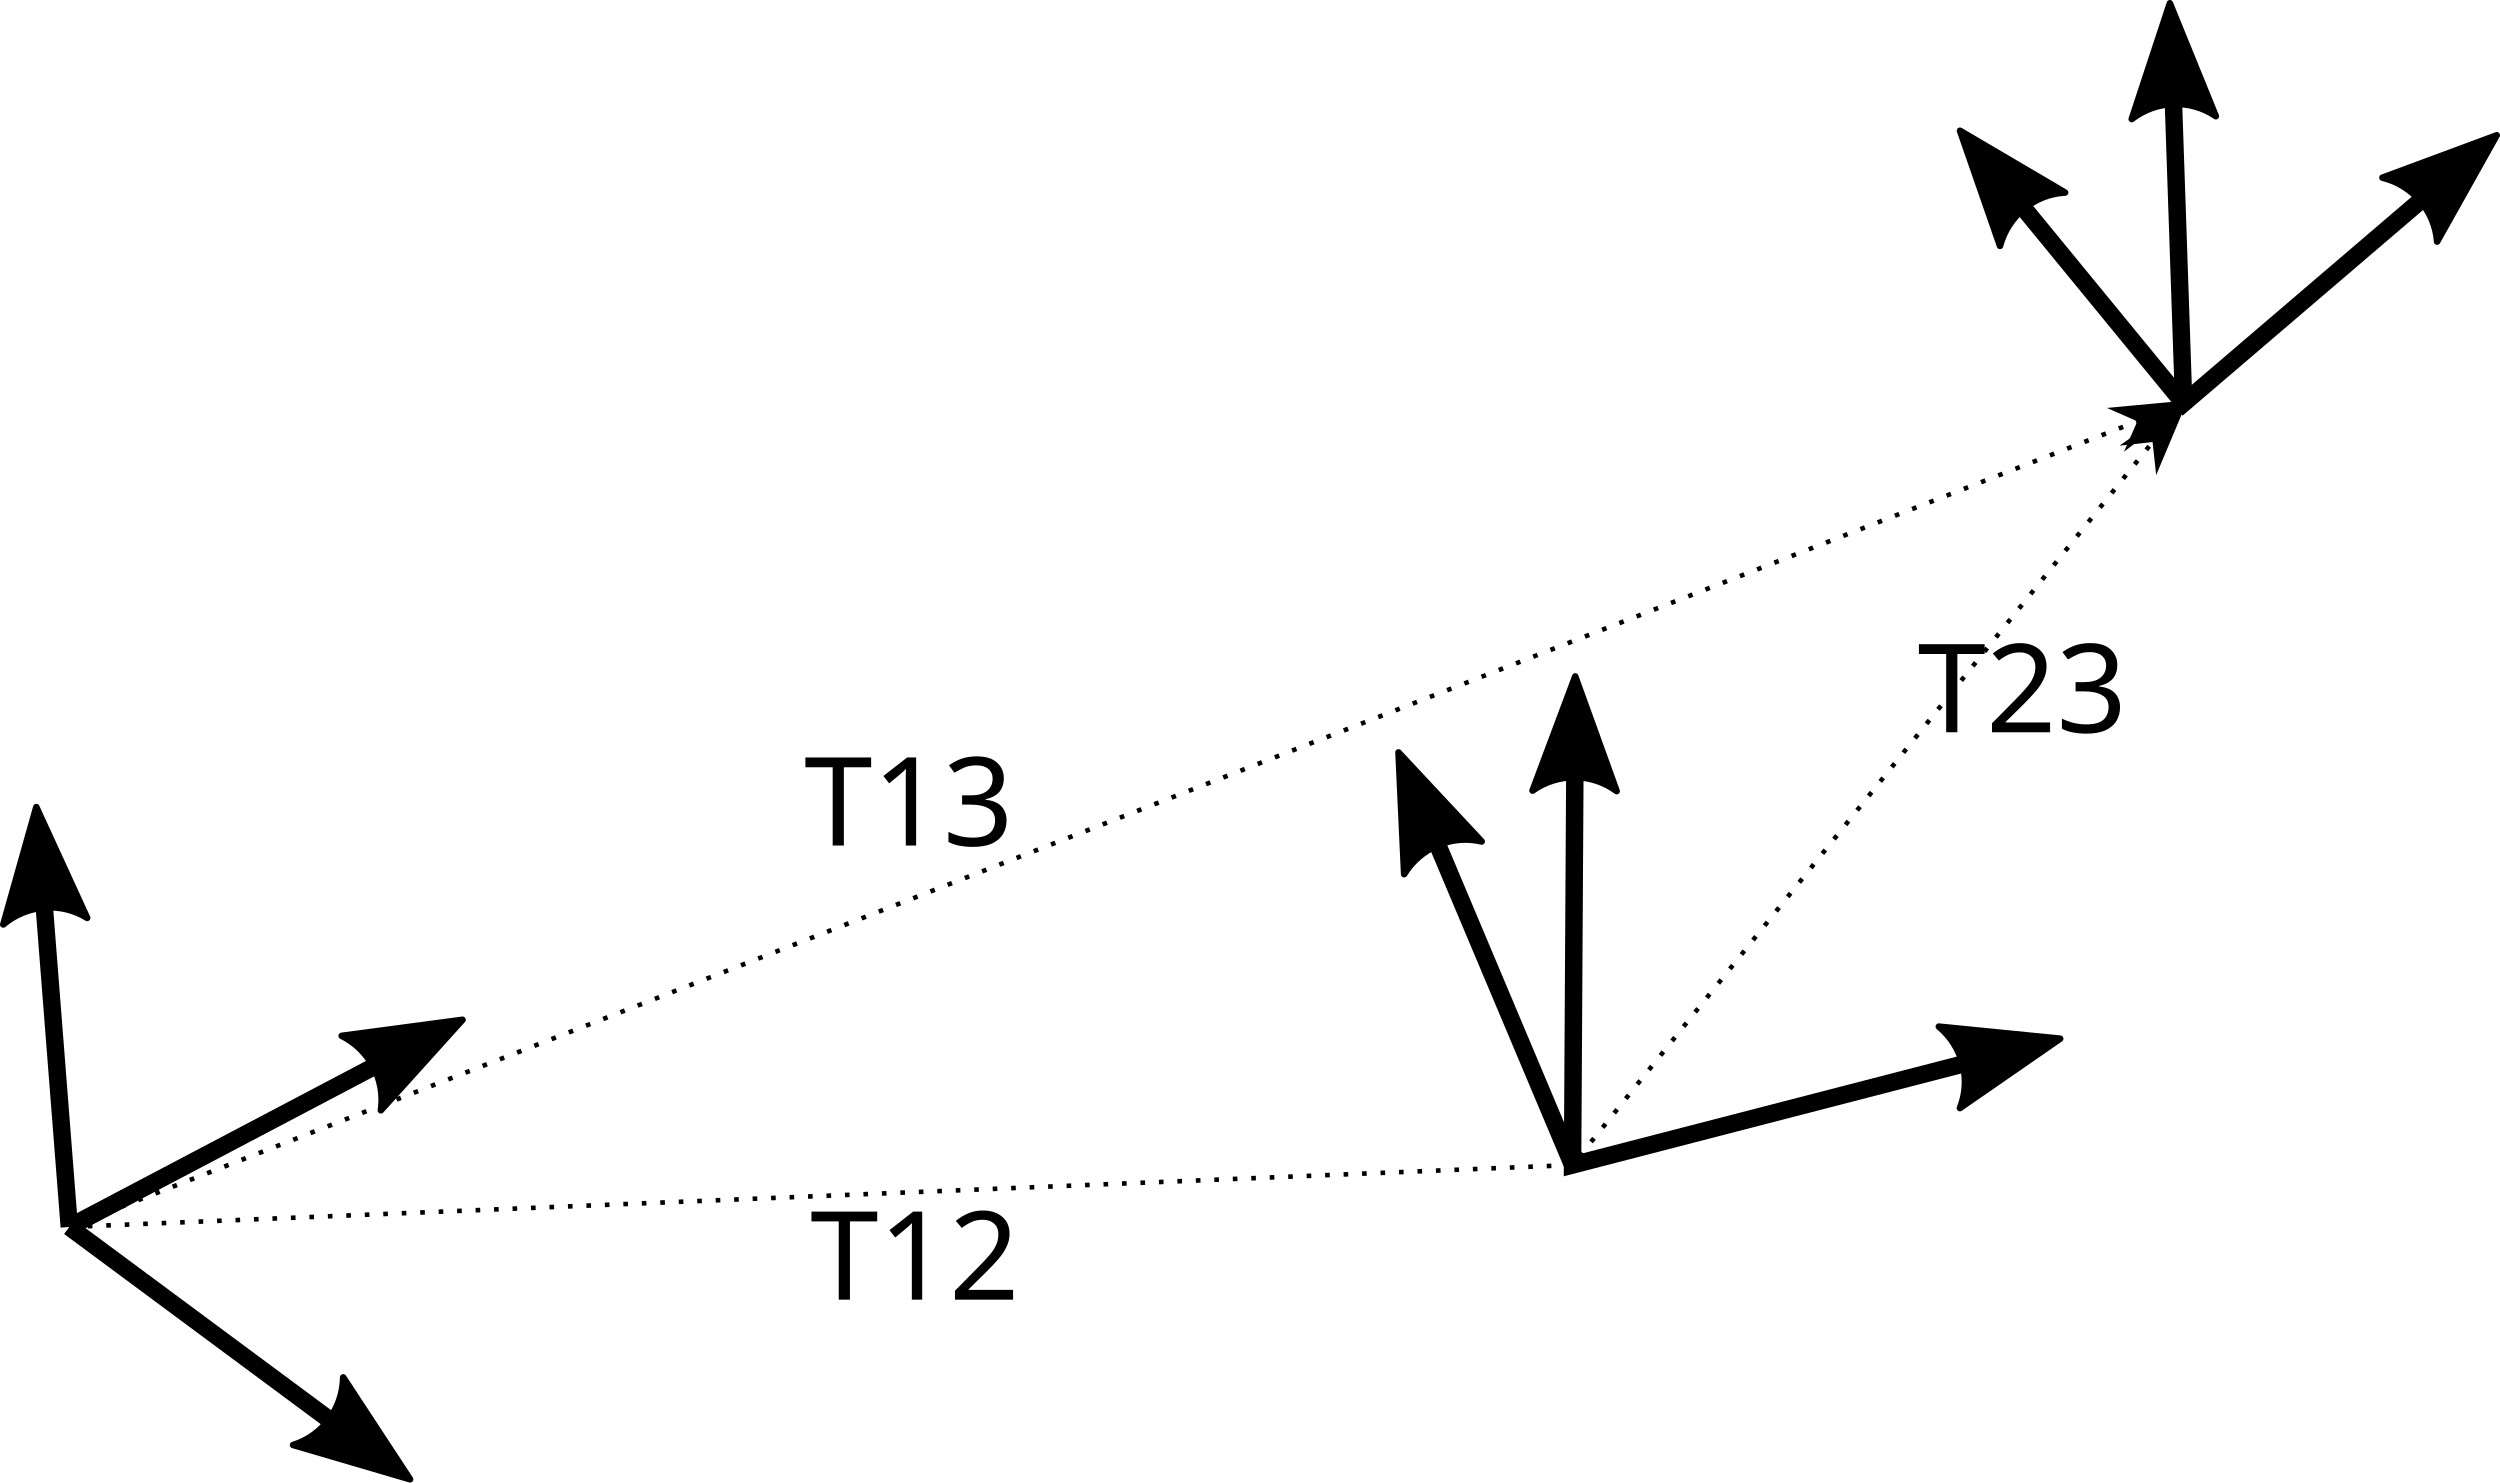
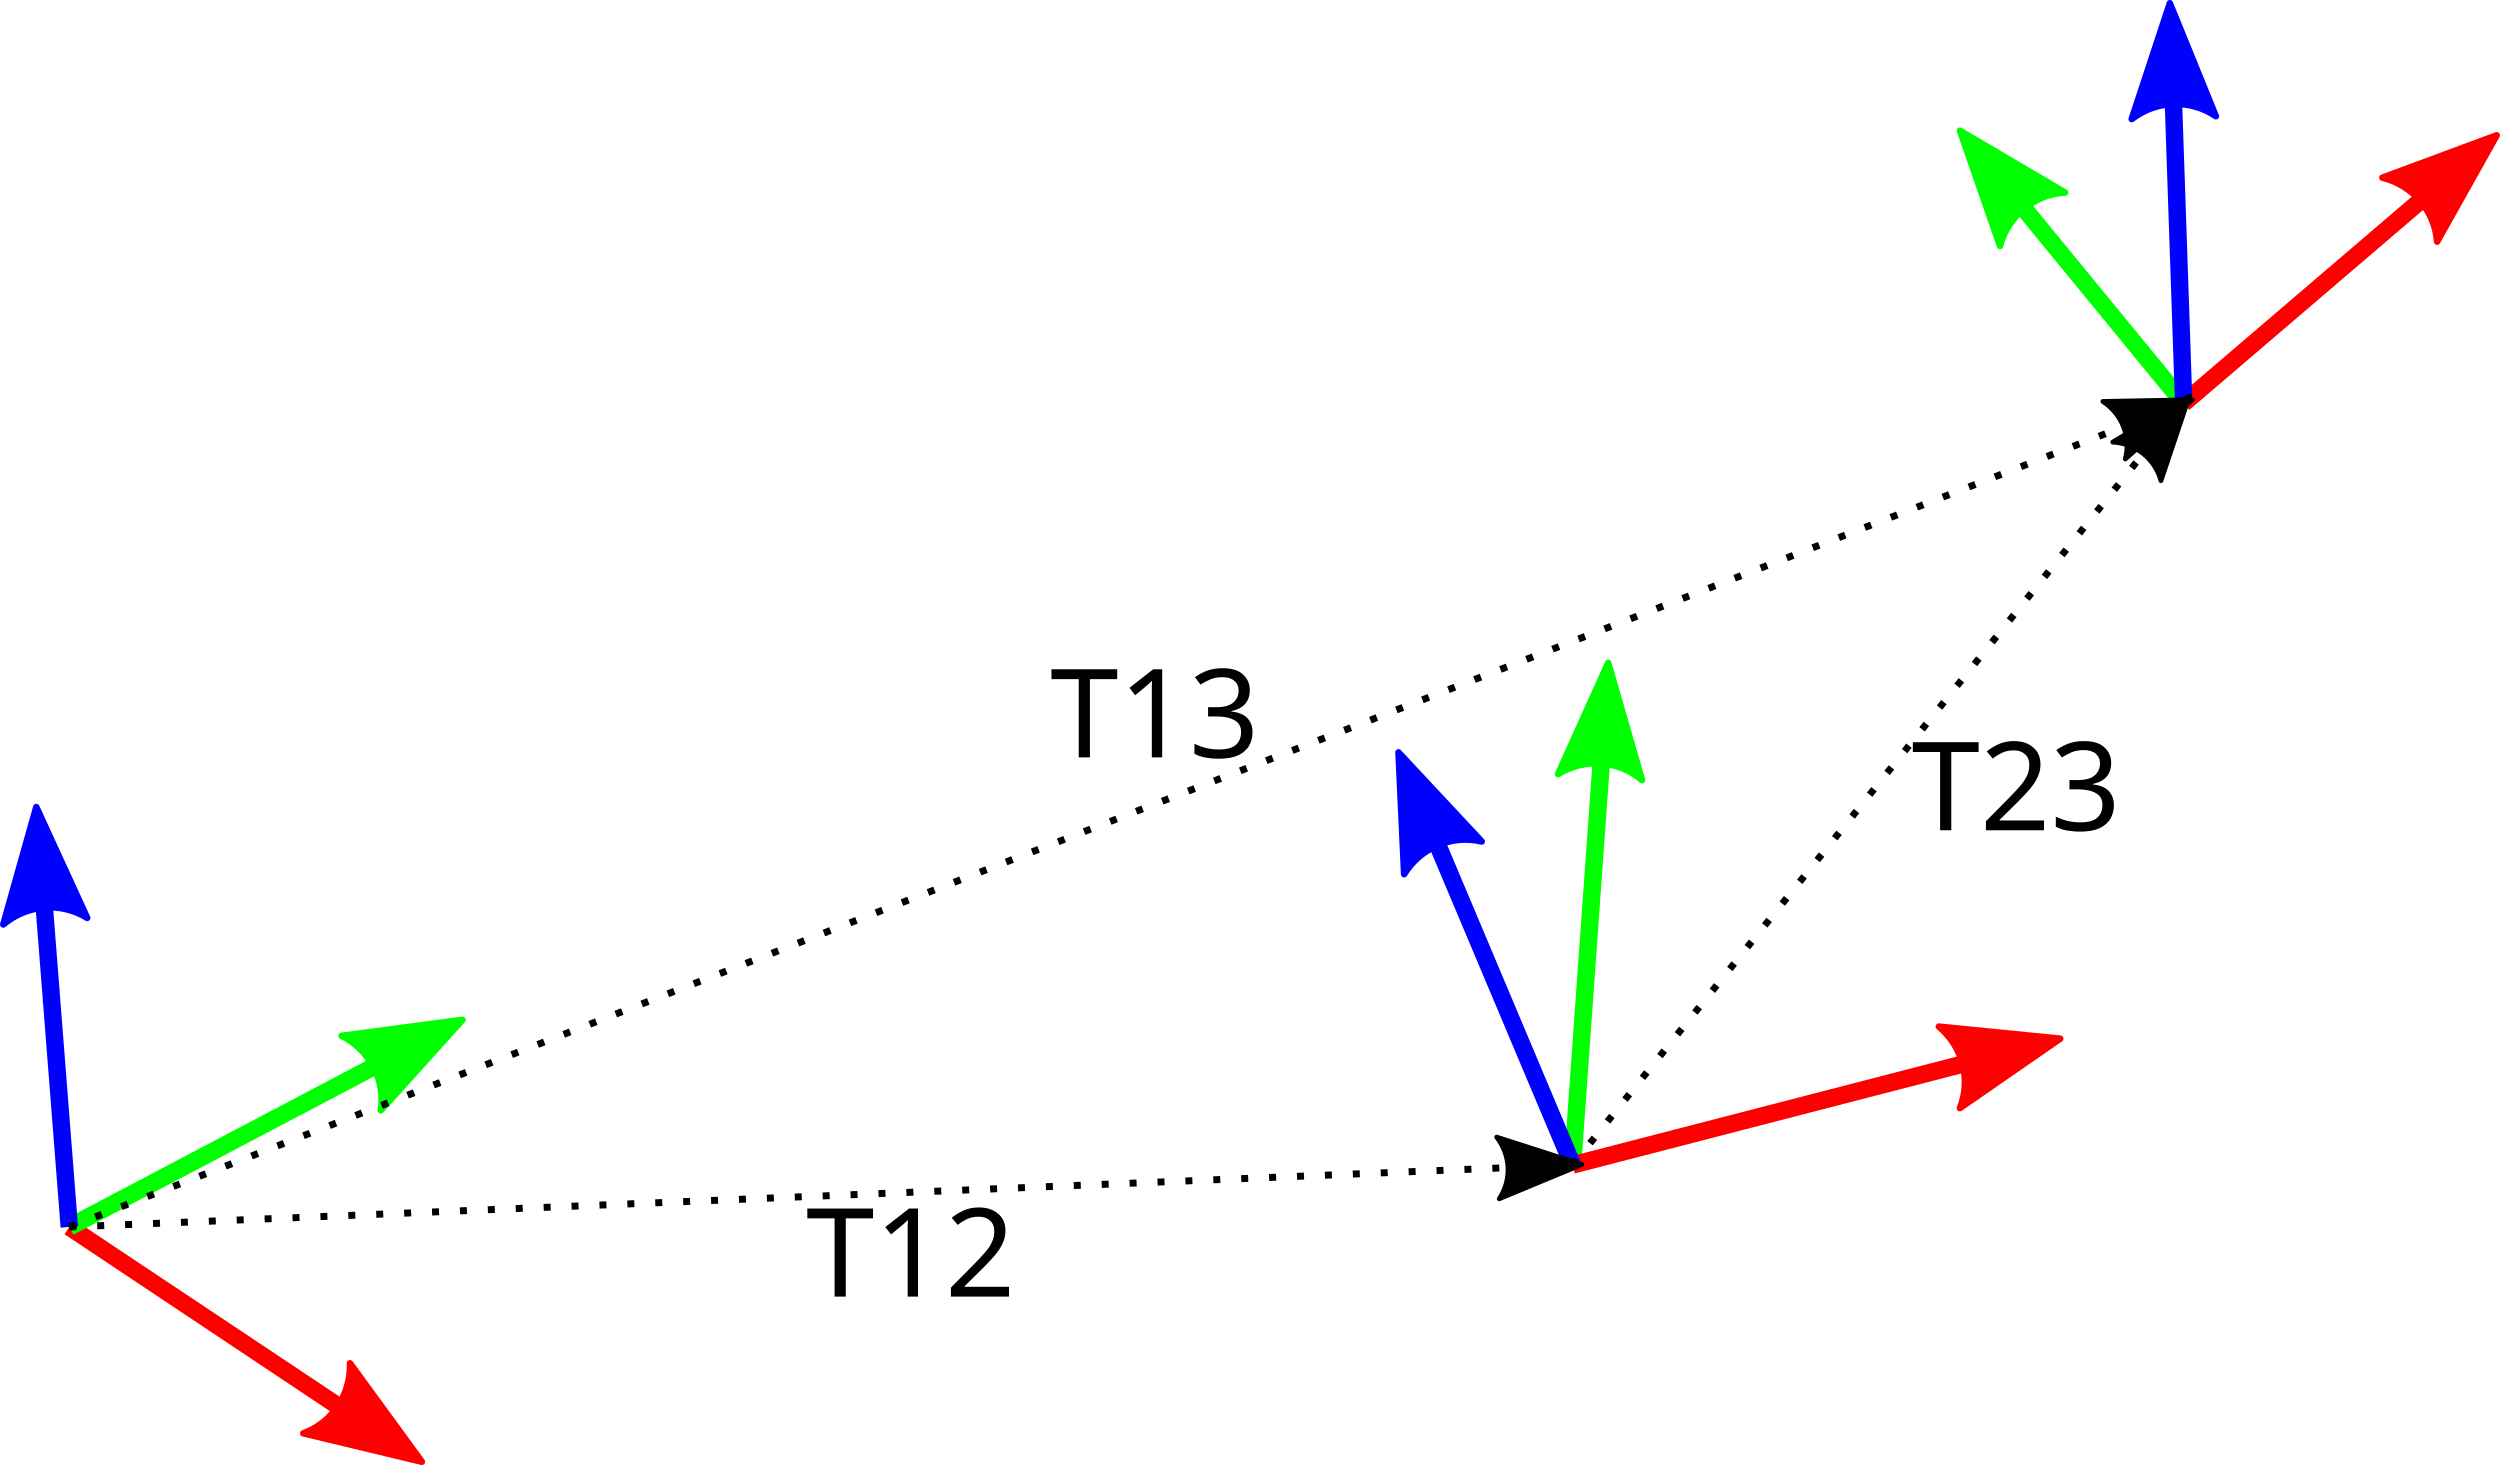
<svg xmlns="http://www.w3.org/2000/svg" width="143.235mm" height="84.943mm" viewBox="0 0 143.235 84.943" version="1.1" id="svg8">
  <defs id="defs2">
+     <marker style="overflow:visible;" id="marker13501" refX="0.0" refY="0.0" orient="auto">
+       <path transform="scale(1.1) rotate(180) translate(1,0)" d="M 8.719,4.034 L -2.207,0.016 L 8.719,-4.002 C 6.973,-1.63 6.983,1.616 8.719,4.034 z " style="fill-rule:evenodd;stroke-width:0.625;stroke-linejoin:round;stroke:#000000;stroke-opacity:1;fill:#000000;fill-opacity:1" id="path13499" />
+     </marker>
+     <marker style="overflow:visible;" id="marker13257" refX="0.0" refY="0.0" orient="auto">
+       <path transform="scale(1.1) rotate(180) translate(1,0)" d="M 8.719,4.034 L -2.207,0.016 L 8.719,-4.002 C 6.973,-1.63 6.983,1.616 8.719,4.034 z " style="fill-rule:evenodd;stroke-width:0.625;stroke-linejoin:round;stroke:#000000;stroke-opacity:1;fill:#000000;fill-opacity:1" id="path13255" />
+     </marker>
+     <marker style="overflow:visible" id="marker12755" refX="0" refY="0" orient="auto">
+       <path transform="matrix(-0.8,0,0,-0.8,-10,0)" style="fill:#000000;fill-opacity:1;fill-rule:evenodd;stroke:#000000;stroke-width:1pt;stroke-opacity:1" d="M 0,0 5,-5 -12.5,0 5,5 Z" id="path12753" />
+     </marker>
+     <marker style="overflow:visible;" id="Arrow2Lend" refX="0.0" refY="0.0" orient="auto">
+       <path transform="scale(1.1) rotate(180) translate(1,0)" d="M 8.719,4.034 L -2.207,0.016 L 8.719,-4.002 C 6.973,-1.63 6.983,1.616 8.719,4.034 z " style="fill-rule:evenodd;stroke-width:0.625;stroke-linejoin:round;stroke:#000000;stroke-opacity:1;fill:#000000;fill-opacity:1" id="path860" />
+     </marker>
+     <marker style="overflow:visible;" id="Arrow1Lend" refX="0.0" refY="0.0" orient="auto">
+       <path transform="scale(0.8) rotate(180) translate(12.5,0)" style="fill-rule:evenodd;stroke:#000000;stroke-width:1pt;stroke-opacity:1;fill:#000000;fill-opacity:1" d="M 0.0,0.0 L 5.0,-5.0 L -12.5,0.0 L 5.0,5.0 L 0.0,0.0 z " id="path842" />
+     </marker>
+     <marker style="overflow:visible" id="marker11757" refX="0" refY="0" orient="auto">
+       <path transform="matrix(-0.8,0,0,-0.8,-10,0)" style="fill:#000000;fill-opacity:1;fill-rule:evenodd;stroke:#000000;stroke-width:1pt;stroke-opacity:1" d="M 0,0 5,-5 -12.5,0 5,5 Z" id="path11755" />
+     </marker>
+     <marker style="overflow:visible" id="marker10927" refX="0" refY="0" orient="auto">
+       <path transform="scale(0.6)" d="M 8.719,4.034 -2.207,0.016 8.719,-4.002 c -1.745,2.372 -1.735,5.617 -6e-7,8.035 z" style="fill:#ff0000;fill-opacity:1;fill-rule:evenodd;stroke:#ff0000;stroke-width:0.625;stroke-linejoin:round;stroke-opacity:1" id="path10925" />
+     </marker>
+     <marker style="overflow:visible" id="marker10917" refX="0" refY="0" orient="auto">
+       <path transform="scale(0.6)" d="M 8.719,4.034 -2.207,0.016 8.719,-4.002 c -1.745,2.372 -1.735,5.617 -6e-7,8.035 z" style="fill:#ff0000;fill-opacity:1;fill-rule:evenodd;stroke:#ff0000;stroke-width:0.625;stroke-linejoin:round;stroke-opacity:1" id="path10915" />
+     </marker>
+     <marker style="overflow:visible" id="marker10679" refX="0" refY="0" orient="auto">
+       <path transform="scale(-0.6)" d="M 8.719,4.034 -2.207,0.016 8.719,-4.002 c -1.745,2.372 -1.735,5.617 -6e-7,8.035 z" style="fill:#00ff00;fill-opacity:1;fill-rule:evenodd;stroke:#00ff00;stroke-width:0.625;stroke-linejoin:round;stroke-opacity:1" id="path10677" />
+     </marker>
+     <marker style="overflow:visible" id="marker10169" refX="0" refY="0" orient="auto">
+       <path transform="scale(-0.6)" d="M 8.719,4.034 -2.207,0.016 8.719,-4.002 c -1.745,2.372 -1.735,5.617 -6e-7,8.035 z" style="fill:#ff0000;fill-opacity:1;fill-rule:evenodd;stroke:#ff0000;stroke-width:0.625;stroke-linejoin:round;stroke-opacity:1" id="path10167" />
+     </marker>
+     <marker style="overflow:visible" id="marker10159" refX="0" refY="0" orient="auto">
+       <path transform="scale(-0.6)" d="M 8.719,4.034 -2.207,0.016 8.719,-4.002 c -1.745,2.372 -1.735,5.617 -6e-7,8.035 z" style="fill:#ff0000;fill-opacity:1;fill-rule:evenodd;stroke:#ff0000;stroke-width:0.625;stroke-linejoin:round;stroke-opacity:1" id="path10157" />
+     </marker>
+     <marker style="overflow:visible" id="marker9747" refX="0" refY="0" orient="auto">
+       <path transform="scale(-0.6)" d="M 8.719,4.034 -2.207,0.016 8.719,-4.002 c -1.745,2.372 -1.735,5.617 -6e-7,8.035 z" style="fill:#ff0000;fill-opacity:1;fill-rule:evenodd;stroke:#ff0000;stroke-width:0.625;stroke-linejoin:round;stroke-opacity:1" id="path9745" />
+     </marker>
+     <marker style="overflow:visible" id="marker9731" refX="0" refY="0" orient="auto">
+       <path transform="scale(-0.6)" d="M 8.719,4.034 -2.207,0.016 8.719,-4.002 c -1.745,2.372 -1.735,5.617 -6e-7,8.035 z" style="fill:#ff0000;fill-opacity:1;fill-rule:evenodd;stroke:#ff0000;stroke-width:0.625;stroke-linejoin:round;stroke-opacity:1" id="path9729" />
+     </marker>
+     <marker style="overflow:visible" id="marker9141" refX="0" refY="0" orient="auto">
+       <path transform="scale(0.6)" d="M 8.719,4.034 -2.207,0.016 8.719,-4.002 c -1.745,2.372 -1.735,5.617 -6e-7,8.035 z" style="fill:#ff0000;fill-opacity:1;fill-rule:evenodd;stroke:#ff0000;stroke-width:0.625;stroke-linejoin:round;stroke-opacity:1" id="path9139" />
+     </marker>
+     <marker style="overflow:visible" id="marker7771" refX="0" refY="0" orient="auto">
+       <path transform="scale(-0.6)" d="M 8.719,4.034 -2.207,0.016 8.719,-4.002 c -1.745,2.372 -1.735,5.617 -6e-7,8.035 z" style="fill:#ff0000;fill-opacity:1;fill-rule:evenodd;stroke:#ff0000;stroke-width:0.625;stroke-linejoin:round;stroke-opacity:1" id="path7769" />
+     </marker>
+     <marker style="overflow:visible" id="marker7761" refX="0" refY="0" orient="auto">
+       <path transform="scale(-0.6)" d="M 8.719,4.034 -2.207,0.016 8.719,-4.002 c -1.745,2.372 -1.735,5.617 -6e-7,8.035 z" style="fill:#00ff00;fill-opacity:1;fill-rule:evenodd;stroke:#00ff00;stroke-width:0.625;stroke-linejoin:round;stroke-opacity:1" id="path7759" />
+     </marker>
+     <marker style="overflow:visible" id="marker7751" refX="0" refY="0" orient="auto">
+       <path transform="scale(0.6)" d="M 8.719,4.034 -2.207,0.016 8.719,-4.002 c -1.745,2.372 -1.735,5.617 -6e-7,8.035 z" style="fill:#ff0000;fill-opacity:1;fill-rule:evenodd;stroke:#ff0000;stroke-width:0.625;stroke-linejoin:round;stroke-opacity:1" id="path7749" />
+     </marker>
+     <marker style="overflow:visible" id="marker7741" refX="0" refY="0" orient="auto">
+       <path transform="scale(0.6)" d="M 8.719,4.034 -2.207,0.016 8.719,-4.002 c -1.745,2.372 -1.735,5.617 -6e-7,8.035 z" style="fill:#ff0000;fill-opacity:1;fill-rule:evenodd;stroke:#ff0000;stroke-width:0.625;stroke-linejoin:round;stroke-opacity:1" id="path7739" />
+     </marker>
    <marker style="overflow:visible" id="marker5857" refX="0" refY="0" orient="auto">
      <path transform="matrix(-0.8,0,0,-0.8,-10,0)" style="fill:#000000;fill-opacity:1;fill-rule:evenodd;stroke:#000000;stroke-width:1pt;stroke-opacity:1" d="M 0,0 5,-5 -12.5,0 5,5 Z" id="path5855" />
    </marker>
    <marker style="overflow:visible" id="marker5691" refX="0" refY="0" orient="auto">
      <path transform="matrix(-0.8,0,0,-0.8,-10,0)" style="fill:#000000;fill-opacity:1;fill-rule:evenodd;stroke:#000000;stroke-width:1pt;stroke-opacity:1" d="M 0,0 5,-5 -12.5,0 5,5 Z" id="path5689" />
    </marker>
    <marker style="overflow:visible" id="marker5519" refX="0" refY="0" orient="auto">
      <path transform="scale(-0.6)" d="M 8.719,4.034 -2.207,0.016 8.719,-4.002 c -1.745,2.372 -1.735,5.617 -6e-7,8.035 z" style="fill:#000000;fill-opacity:1;fill-rule:evenodd;stroke:#000000;stroke-width:0.625;stroke-linejoin:round;stroke-opacity:1" id="path5517" />
    </marker>
    <marker style="overflow:visible" id="marker5365" refX="0" refY="0" orient="auto">
      <path transform="scale(-0.6)" d="M 8.719,4.034 -2.207,0.016 8.719,-4.002 c -1.745,2.372 -1.735,5.617 -6e-7,8.035 z" style="fill:#000000;fill-opacity:1;fill-rule:evenodd;stroke:#000000;stroke-width:0.625;stroke-linejoin:round;stroke-opacity:1" id="path5363" />
    </marker>
    <marker style="overflow:visible" id="marker5223" refX="0" refY="0" orient="auto">
-       <path transform="scale(-0.6)" d="M 8.719,4.034 -2.207,0.016 8.719,-4.002 c -1.745,2.372 -1.735,5.617 -6e-7,8.035 z" style="fill:#000000;fill-opacity:1;fill-rule:evenodd;stroke:#000000;stroke-width:0.625;stroke-linejoin:round;stroke-opacity:1" id="path5221" />
-     </marker>
-     <marker style="overflow:visible" id="marker4931" refX="0" refY="0" orient="auto">
-       <path transform="scale(0.6)" d="M 8.719,4.034 -2.207,0.016 8.719,-4.002 c -1.745,2.372 -1.735,5.617 -6e-7,8.035 z" style="fill:#000000;fill-opacity:1;fill-rule:evenodd;stroke:#000000;stroke-width:0.625;stroke-linejoin:round;stroke-opacity:1" id="path4929" />
-     </marker>
-     <marker style="overflow:visible" id="marker4663" refX="0" refY="0" orient="auto">
-       <path transform="scale(-0.6)" d="M 8.719,4.034 -2.207,0.016 8.719,-4.002 c -1.745,2.372 -1.735,5.617 -6e-7,8.035 z" style="fill:#000000;fill-opacity:1;fill-rule:evenodd;stroke:#000000;stroke-width:0.625;stroke-linejoin:round;stroke-opacity:1" id="path4661" />
+       <path transform="scale(-0.6)" d="M 8.719,4.034 -2.207,0.016 8.719,-4.002 c -1.745,2.372 -1.735,5.617 -6e-7,8.035 z" style="fill:#0000ff;fill-opacity:1;fill-rule:evenodd;stroke:#0000ff;stroke-width:0.625;stroke-linejoin:round;stroke-opacity:1" id="path5221" />
    </marker>
    <marker style="overflow:visible" id="marker4365" refX="0" refY="0" orient="auto">
-       <path transform="scale(-0.6)" d="M 8.719,4.034 -2.207,0.016 8.719,-4.002 c -1.745,2.372 -1.735,5.617 -6e-7,8.035 z" style="fill:#000000;fill-opacity:1;fill-rule:evenodd;stroke:#000000;stroke-width:0.625;stroke-linejoin:round;stroke-opacity:1" id="path4363" />
-     </marker>
-     <marker style="overflow:visible" id="marker3929" refX="0" refY="0" orient="auto">
-       <path transform="scale(0.6)" d="M 8.719,4.034 -2.207,0.016 8.719,-4.002 c -1.745,2.372 -1.735,5.617 -6e-7,8.035 z" style="fill:#000000;fill-opacity:1;fill-rule:evenodd;stroke:#000000;stroke-width:0.625;stroke-linejoin:round;stroke-opacity:1" id="path3927" />
+       <path transform="scale(-0.6)" d="M 8.719,4.034 -2.207,0.016 8.719,-4.002 c -1.745,2.372 -1.735,5.617 -6e-7,8.035 z" style="fill:#0000ff;fill-opacity:1;fill-rule:evenodd;stroke:#0000ff;stroke-width:0.625;stroke-linejoin:round;stroke-opacity:1" id="path4363" />
    </marker>
    <marker style="overflow:visible" id="marker3613" refX="0" refY="0" orient="auto">
-       <path transform="scale(0.6)" d="M 8.719,4.034 -2.207,0.016 8.719,-4.002 c -1.745,2.372 -1.735,5.617 -6e-7,8.035 z" style="fill:#000000;fill-opacity:1;fill-rule:evenodd;stroke:#000000;stroke-width:0.625;stroke-linejoin:round;stroke-opacity:1" id="path3611" />
+       <path transform="scale(0.6)" d="M 8.719,4.034 -2.207,0.016 8.719,-4.002 c -1.745,2.372 -1.735,5.617 -6e-7,8.035 z" style="fill:#0000ff;fill-opacity:1;fill-rule:evenodd;stroke:#0000ff;stroke-width:0.625;stroke-linejoin:round;stroke-opacity:1" id="path3611" />
    </marker>
    <marker style="overflow:visible" id="Arrow2Mstart" refX="0" refY="0" orient="auto">
-       <path transform="scale(0.6)" d="M 8.719,4.034 -2.207,0.016 8.719,-4.002 c -1.745,2.372 -1.735,5.617 -6e-7,8.035 z" style="fill:#000000;fill-opacity:1;fill-rule:evenodd;stroke:#000000;stroke-width:0.625;stroke-linejoin:round;stroke-opacity:1" id="path863" />
-     </marker>
-     <marker style="overflow:visible" id="marker3265" refX="0" refY="0" orient="auto">
-       <path transform="scale(-0.6)" d="M 8.719,4.034 -2.207,0.016 8.719,-4.002 c -1.745,2.372 -1.735,5.617 -6e-7,8.035 z" style="fill:#000000;fill-opacity:1;fill-rule:evenodd;stroke:#000000;stroke-width:0.625;stroke-linejoin:round;stroke-opacity:1" id="path3263" />
+       <path transform="scale(0.6)" d="M 8.719,4.034 -2.207,0.016 8.719,-4.002 c -1.745,2.372 -1.735,5.617 -6e-7,8.035 z" style="fill:#00ff00;fill-opacity:1;fill-rule:evenodd;stroke:#00ff00;stroke-width:0.625;stroke-linejoin:round;stroke-opacity:1" id="path863" />
    </marker>
    <marker style="overflow:visible" id="Arrow1Mstart" refX="0" refY="0" orient="auto">
      <path transform="matrix(0.4,0,0,0.4,4,0)" style="fill:#000000;fill-opacity:1;fill-rule:evenodd;stroke:#000000;stroke-width:1pt;stroke-opacity:1" d="M 0,0 5,-5 -12.5,0 5,5 Z" id="path845" />
    </marker>
    <marker style="overflow:visible" id="marker2857" refX="0" refY="0" orient="auto">
-       <path transform="scale(-0.6)" d="M 8.719,4.034 -2.207,0.016 8.719,-4.002 c -1.745,2.372 -1.735,5.617 -6e-7,8.035 z" style="fill:#000000;fill-opacity:1;fill-rule:evenodd;stroke:#000000;stroke-width:0.625;stroke-linejoin:round;stroke-opacity:1" id="path2855" />
+       <path transform="scale(-0.6)" d="M 8.719,4.034 -2.207,0.016 8.719,-4.002 c -1.745,2.372 -1.735,5.617 -6e-7,8.035 z" style="fill:#ff0000;fill-opacity:1;fill-rule:evenodd;stroke:#ff0000;stroke-width:0.625;stroke-linejoin:round;stroke-opacity:1" id="path2855" />
    </marker>
    <marker style="overflow:visible" id="Arrow2Mend" refX="0" refY="0" orient="auto">
      <path transform="scale(-0.6)" d="M 8.719,4.034 -2.207,0.016 8.719,-4.002 c -1.745,2.372 -1.735,5.617 -6e-7,8.035 z" style="fill:#000000;fill-opacity:1;fill-rule:evenodd;stroke:#000000;stroke-width:0.625;stroke-linejoin:round;stroke-opacity:1" id="path866" />
    </marker>
    <marker style="overflow:visible" id="Arrow1Send" refX="0" refY="0" orient="auto">
      <path transform="matrix(-0.2,0,0,-0.2,-1.2,0)" style="fill:#000000;fill-opacity:1;fill-rule:evenodd;stroke:#000000;stroke-width:1pt;stroke-opacity:1" d="M 0,0 5,-5 -12.5,0 5,5 Z" id="path854" />
-     </marker>
-     <marker style="overflow:visible" id="marker2449" refX="0" refY="0" orient="auto">
-       <path transform="matrix(-0.8,0,0,-0.8,-10,0)" style="fill:#000000;fill-opacity:1;fill-rule:evenodd;stroke:#000000;stroke-width:1pt;stroke-opacity:1" d="M 0,0 5,-5 -12.5,0 5,5 Z" id="path2447" />
    </marker>
    <marker style="overflow:visible" id="marker2337" refX="0" refY="0" orient="auto">
      <path transform="matrix(0.8,0,0,0.8,10,0)" style="fill:#000000;fill-opacity:1;fill-rule:evenodd;stroke:#000000;stroke-width:1pt;stroke-opacity:1" d="M 0,0 5,-5 -12.5,0 5,5 Z" id="path2335" />
    </marker>
    <marker style="overflow:visible" id="Arrow2Lstart" refX="0" refY="0" orient="auto">
      <path transform="matrix(1.1,0,0,1.1,1.1,0)" d="M 8.719,4.034 -2.207,0.016 8.719,-4.002 c -1.745,2.372 -1.735,5.617 -6e-7,8.035 z" style="fill:#000000;fill-opacity:1;fill-rule:evenodd;stroke:#000000;stroke-width:0.625;stroke-linejoin:round;stroke-opacity:1" id="path857" />
    </marker>
    <marker style="overflow:visible" id="marker1605" refX="0" refY="0" orient="auto">
      <path transform="matrix(0.8,0,0,0.8,10,0)" style="fill:#000000;fill-opacity:1;fill-rule:evenodd;stroke:#000000;stroke-width:1pt;stroke-opacity:1" d="M 0,0 5,-5 -12.5,0 5,5 Z" id="path1603" />
    </marker>
    <marker style="overflow:visible" id="marker1369" refX="0" refY="0" orient="auto">
      <path transform="matrix(-1.1,0,0,-1.1,-1.1,0)" d="M 8.719,4.034 -2.207,0.016 8.719,-4.002 c -1.745,2.372 -1.735,5.617 -6e-7,8.035 z" style="fill:#000000;fill-opacity:1;fill-rule:evenodd;stroke:#000000;stroke-width:0.625;stroke-linejoin:round;stroke-opacity:1" id="path1367" />
    </marker>
    <marker style="overflow:visible" id="marker1203" refX="0" refY="0" orient="auto">
      <path transform="matrix(-0.4,0,0,-0.4,-4,0)" style="fill:#000000;fill-opacity:1;fill-rule:evenodd;stroke:#000000;stroke-width:1pt;stroke-opacity:1" d="M 0,0 5,-5 -12.5,0 5,5 Z" id="path1201" />
    </marker>
    <marker style="overflow:visible" id="marker1169" refX="0" refY="0" orient="auto">
      <path transform="matrix(-0.4,0,0,-0.4,-4,0)" style="fill:#000000;fill-opacity:1;fill-rule:evenodd;stroke:#000000;stroke-width:1pt;stroke-opacity:1" d="M 0,0 5,-5 -12.5,0 5,5 Z" id="path1167" />
    </marker>
    <marker style="overflow:visible" id="Arrow1Mend" refX="0" refY="0" orient="auto">
      <path transform="matrix(-0.4,0,0,-0.4,-4,0)" style="fill:#000000;fill-opacity:1;fill-rule:evenodd;stroke:#000000;stroke-width:1pt;stroke-opacity:1" d="M 0,0 5,-5 -12.5,0 5,5 Z" id="path848" />
    </marker>
  </defs>
  <g id="layer1" transform="translate(-29.68306,-122.6925)">
-     <path style="fill:none;stroke:#000000;stroke-width:1;stroke-linecap:butt;stroke-linejoin:miter;stroke-miterlimit:4;stroke-dasharray:none;stroke-opacity:1;marker-end:url(#marker2857)" d="m 33.654,192.991 18.454,13.676" id="path1161" />
-     <path style="fill:none;stroke:#000000;stroke-width:1;stroke-linecap:butt;stroke-linejoin:miter;stroke-miterlimit:4;stroke-dasharray:none;stroke-opacity:1;marker-start:url(#Arrow2Mstart)" d="M 55.016,181.745 33.654,192.991" id="path1163" />
-     <path style="fill:none;stroke:#000000;stroke-width:1;stroke-linecap:butt;stroke-linejoin:miter;stroke-miterlimit:4;stroke-dasharray:none;stroke-opacity:1;marker-start:url(#marker3613)" d="m 31.876,170.254 1.778,22.736" id="path1165" />
-     <path style="fill:none;stroke:#000000;stroke-width:1;stroke-linecap:butt;stroke-linejoin:miter;stroke-miterlimit:4;stroke-dasharray:none;stroke-opacity:1;marker-start:url(#marker3929);marker-end:url(#marker3265)" d="m 146.438,182.544 -26.657,6.895 0.156,-26.666" id="path1593" />
-     <path style="fill:none;stroke:#000000;stroke-width:1;stroke-linecap:butt;stroke-linejoin:miter;stroke-miterlimit:4;stroke-dasharray:none;stroke-opacity:1;marker-end:url(#marker4365)" d="m 119.781,189.44 -9.449,-22.423" id="path1595" />
-     <path style="fill:none;stroke:#000000;stroke-width:1;stroke-linecap:butt;stroke-linejoin:miter;stroke-miterlimit:4;stroke-dasharray:none;stroke-opacity:1;marker-start:url(#marker4931);marker-end:url(#marker4663)" d="m 171.73,131.311 -16.935,14.485 -11.969,-14.594" id="path2105" />
-     <path style="fill:none;stroke:#000000;stroke-width:1;stroke-linecap:butt;stroke-linejoin:miter;stroke-miterlimit:4;stroke-dasharray:none;stroke-opacity:1;marker-end:url(#marker5223)" d="m 154.795,145.796 -0.737,-21.593" id="path2109" />
-     <path style="fill:none;stroke:#000000;stroke-width:0.265;stroke-linecap:butt;stroke-linejoin:miter;stroke-miterlimit:4;stroke-dasharray:0.265, 0.794;stroke-dashoffset:0;stroke-opacity:1;marker-end:url(#marker2449)" d="m 33.654,192.991 86.127,-3.551 35.014,-43.644" id="path2559" />
-     <path style="fill:none;stroke:#000000;stroke-width:0.265;stroke-linecap:butt;stroke-linejoin:miter;stroke-miterlimit:4;stroke-dasharray:0.265, 0.794;stroke-dashoffset:0;stroke-opacity:1;marker-end:url(#marker5857)" d="M 33.654,192.991 154.795,145.796" id="path2561" />
-     <text xml:space="preserve" style="font-style:normal;font-weight:normal;font-size:7.056px;line-height:1.25;font-family:sans-serif;fill:#000000;fill-opacity:1;stroke:none;stroke-width:0.265" x="76.099" y="197.155" id="text2565">
-       <tspan id="tspan2563" x="76.099" y="197.155" style="font-size:7.056px;stroke-width:0.265">T12</tspan>
+     <path style="fill:#ff0000;fill-opacity:1;stroke:#ff0000;stroke-width:1;stroke-linecap:butt;stroke-linejoin:miter;stroke-miterlimit:4;stroke-dasharray:none;stroke-opacity:1;marker-end:url(#marker2857)" d="m 33.654,192.991 19.092,12.725" id="path1161" />
+     <path style="fill:none;stroke:#00ff00;stroke-width:1;stroke-linecap:butt;stroke-linejoin:miter;stroke-miterlimit:4;stroke-dasharray:none;stroke-opacity:1;marker-start:url(#Arrow2Mstart)" d="M 55.016,181.745 33.654,192.991" id="path1163" />
+     <path style="fill:none;stroke:#0000ff;stroke-width:1;stroke-linecap:butt;stroke-linejoin:miter;stroke-miterlimit:4;stroke-dasharray:none;stroke-opacity:1;marker-start:url(#marker3613)" d="m 31.876,170.254 1.778,22.736" id="path1165" />
+     <path style="fill:none;stroke:#00ff00;stroke-width:1;stroke-linecap:butt;stroke-linejoin:miter;stroke-miterlimit:4;stroke-dasharray:none;stroke-opacity:1;marker-end:url(#marker7761)" d="m 119.781,189.44 1.957,-27.444" id="path7737" />
+     <path style="fill:none;stroke:#ff0000;stroke-width:1;stroke-linecap:butt;stroke-linejoin:miter;stroke-miterlimit:4;stroke-dasharray:none;stroke-opacity:1;marker-start:url(#marker7751)" d="m 146.438,182.544 -26.657,6.895" id="path1593" />
+     <path style="fill:none;stroke:#0000ff;stroke-width:1;stroke-linecap:butt;stroke-linejoin:miter;stroke-miterlimit:4;stroke-dasharray:none;stroke-opacity:1;marker-end:url(#marker4365)" d="m 119.781,189.44 -9.449,-22.423" id="path1595" />
+     <path style="fill:none;stroke:#00ff00;stroke-width:1;stroke-linecap:butt;stroke-linejoin:miter;stroke-miterlimit:4;stroke-dasharray:none;stroke-opacity:1;marker-end:url(#marker10679)" d="M 154.795,145.796 142.826,131.202" id="path9137" />
+     <path style="fill:none;stroke:#ff0000;stroke-width:1;stroke-linecap:butt;stroke-linejoin:miter;stroke-miterlimit:4;stroke-dasharray:none;stroke-opacity:1;marker-start:url(#marker10927)" d="m 171.73,131.311 -16.935,14.485" id="path2105" />
+     <path style="fill:none;stroke:#0000ff;stroke-width:1;stroke-linecap:butt;stroke-linejoin:miter;stroke-miterlimit:4;stroke-dasharray:none;stroke-opacity:1;marker-end:url(#marker5223)" d="m 154.795,145.796 -0.737,-21.593" id="path2109" />
+     <path style="fill:none;stroke:#000000;stroke-width:0.4;stroke-linecap:butt;stroke-linejoin:miter;stroke-miterlimit:4;stroke-dasharray:0.4, 1.2;stroke-dashoffset:0;stroke-opacity:1;marker-end:url(#marker13257)" d="m 119.781,189.44 35.014,-43.644" id="path11753" />
+     <path style="fill:none;stroke:#000000;stroke-width:0.4;stroke-linecap:butt;stroke-linejoin:miter;stroke-miterlimit:4;stroke-dasharray:0.4, 1.2;stroke-dashoffset:0;stroke-opacity:1;marker-end:url(#Arrow2Lend)" d="m 33.654,192.991 86.127,-3.551" id="path2559" />
+     <path style="fill:none;stroke:#000000;stroke-width:0.4;stroke-linecap:butt;stroke-linejoin:miter;stroke-miterlimit:4;stroke-dasharray:0.4, 1.2;stroke-dashoffset:0;stroke-opacity:1;marker-end:url(#marker13501)" d="M 33.654,192.991 154.795,145.796" id="path2561" />
+     <text xml:space="preserve" style="font-style:normal;font-weight:normal;font-size:7.056px;line-height:1.25;font-family:sans-serif;fill:#000000;fill-opacity:1;stroke:none;stroke-width:0.265" x="75.858" y="196.982" id="text2565">
+       <tspan id="tspan2563" x="75.858" y="196.982" style="font-size:7.056px;stroke-width:0.265">T12</tspan>
    </text>
-     <text xml:space="preserve" style="font-style:normal;font-weight:normal;font-size:7.056px;line-height:1.25;font-family:sans-serif;fill:#000000;fill-opacity:1;stroke:none;stroke-width:0.265" x="139.545" y="164.648" id="text2569">
-       <tspan id="tspan2567" x="139.545" y="164.648" style="font-size:7.056px;stroke-width:0.265">T23</tspan>
+     <text xml:space="preserve" style="font-style:normal;font-weight:normal;font-size:7.056px;line-height:1.25;font-family:sans-serif;fill:#000000;fill-opacity:1;stroke:none;stroke-width:0.265" x="139.2" y="170.262" id="text2569">
+       <tspan id="tspan2567" x="139.2" y="170.262" style="font-size:7.056px;stroke-width:0.265">T23</tspan>
    </text>
-     <text xml:space="preserve" style="font-style:normal;font-weight:normal;font-size:7.056px;line-height:1.25;font-family:sans-serif;fill:#000000;fill-opacity:1;stroke:none;stroke-width:0.265" x="75.749" y="171.135" id="text2573">
-       <tspan id="tspan2571" x="75.749" y="171.135" style="font-size:7.056px;stroke-width:0.265">T13</tspan>
+     <text xml:space="preserve" style="font-style:normal;font-weight:normal;font-size:7.056px;line-height:1.25;font-family:sans-serif;fill:#000000;fill-opacity:1;stroke:none;stroke-width:0.265" x="89.849" y="166.084" id="text2573">
+       <tspan id="tspan2571" x="89.849" y="166.084" style="font-size:7.056px;stroke-width:0.265">T13</tspan>
    </text>
  </g>
</svg>
